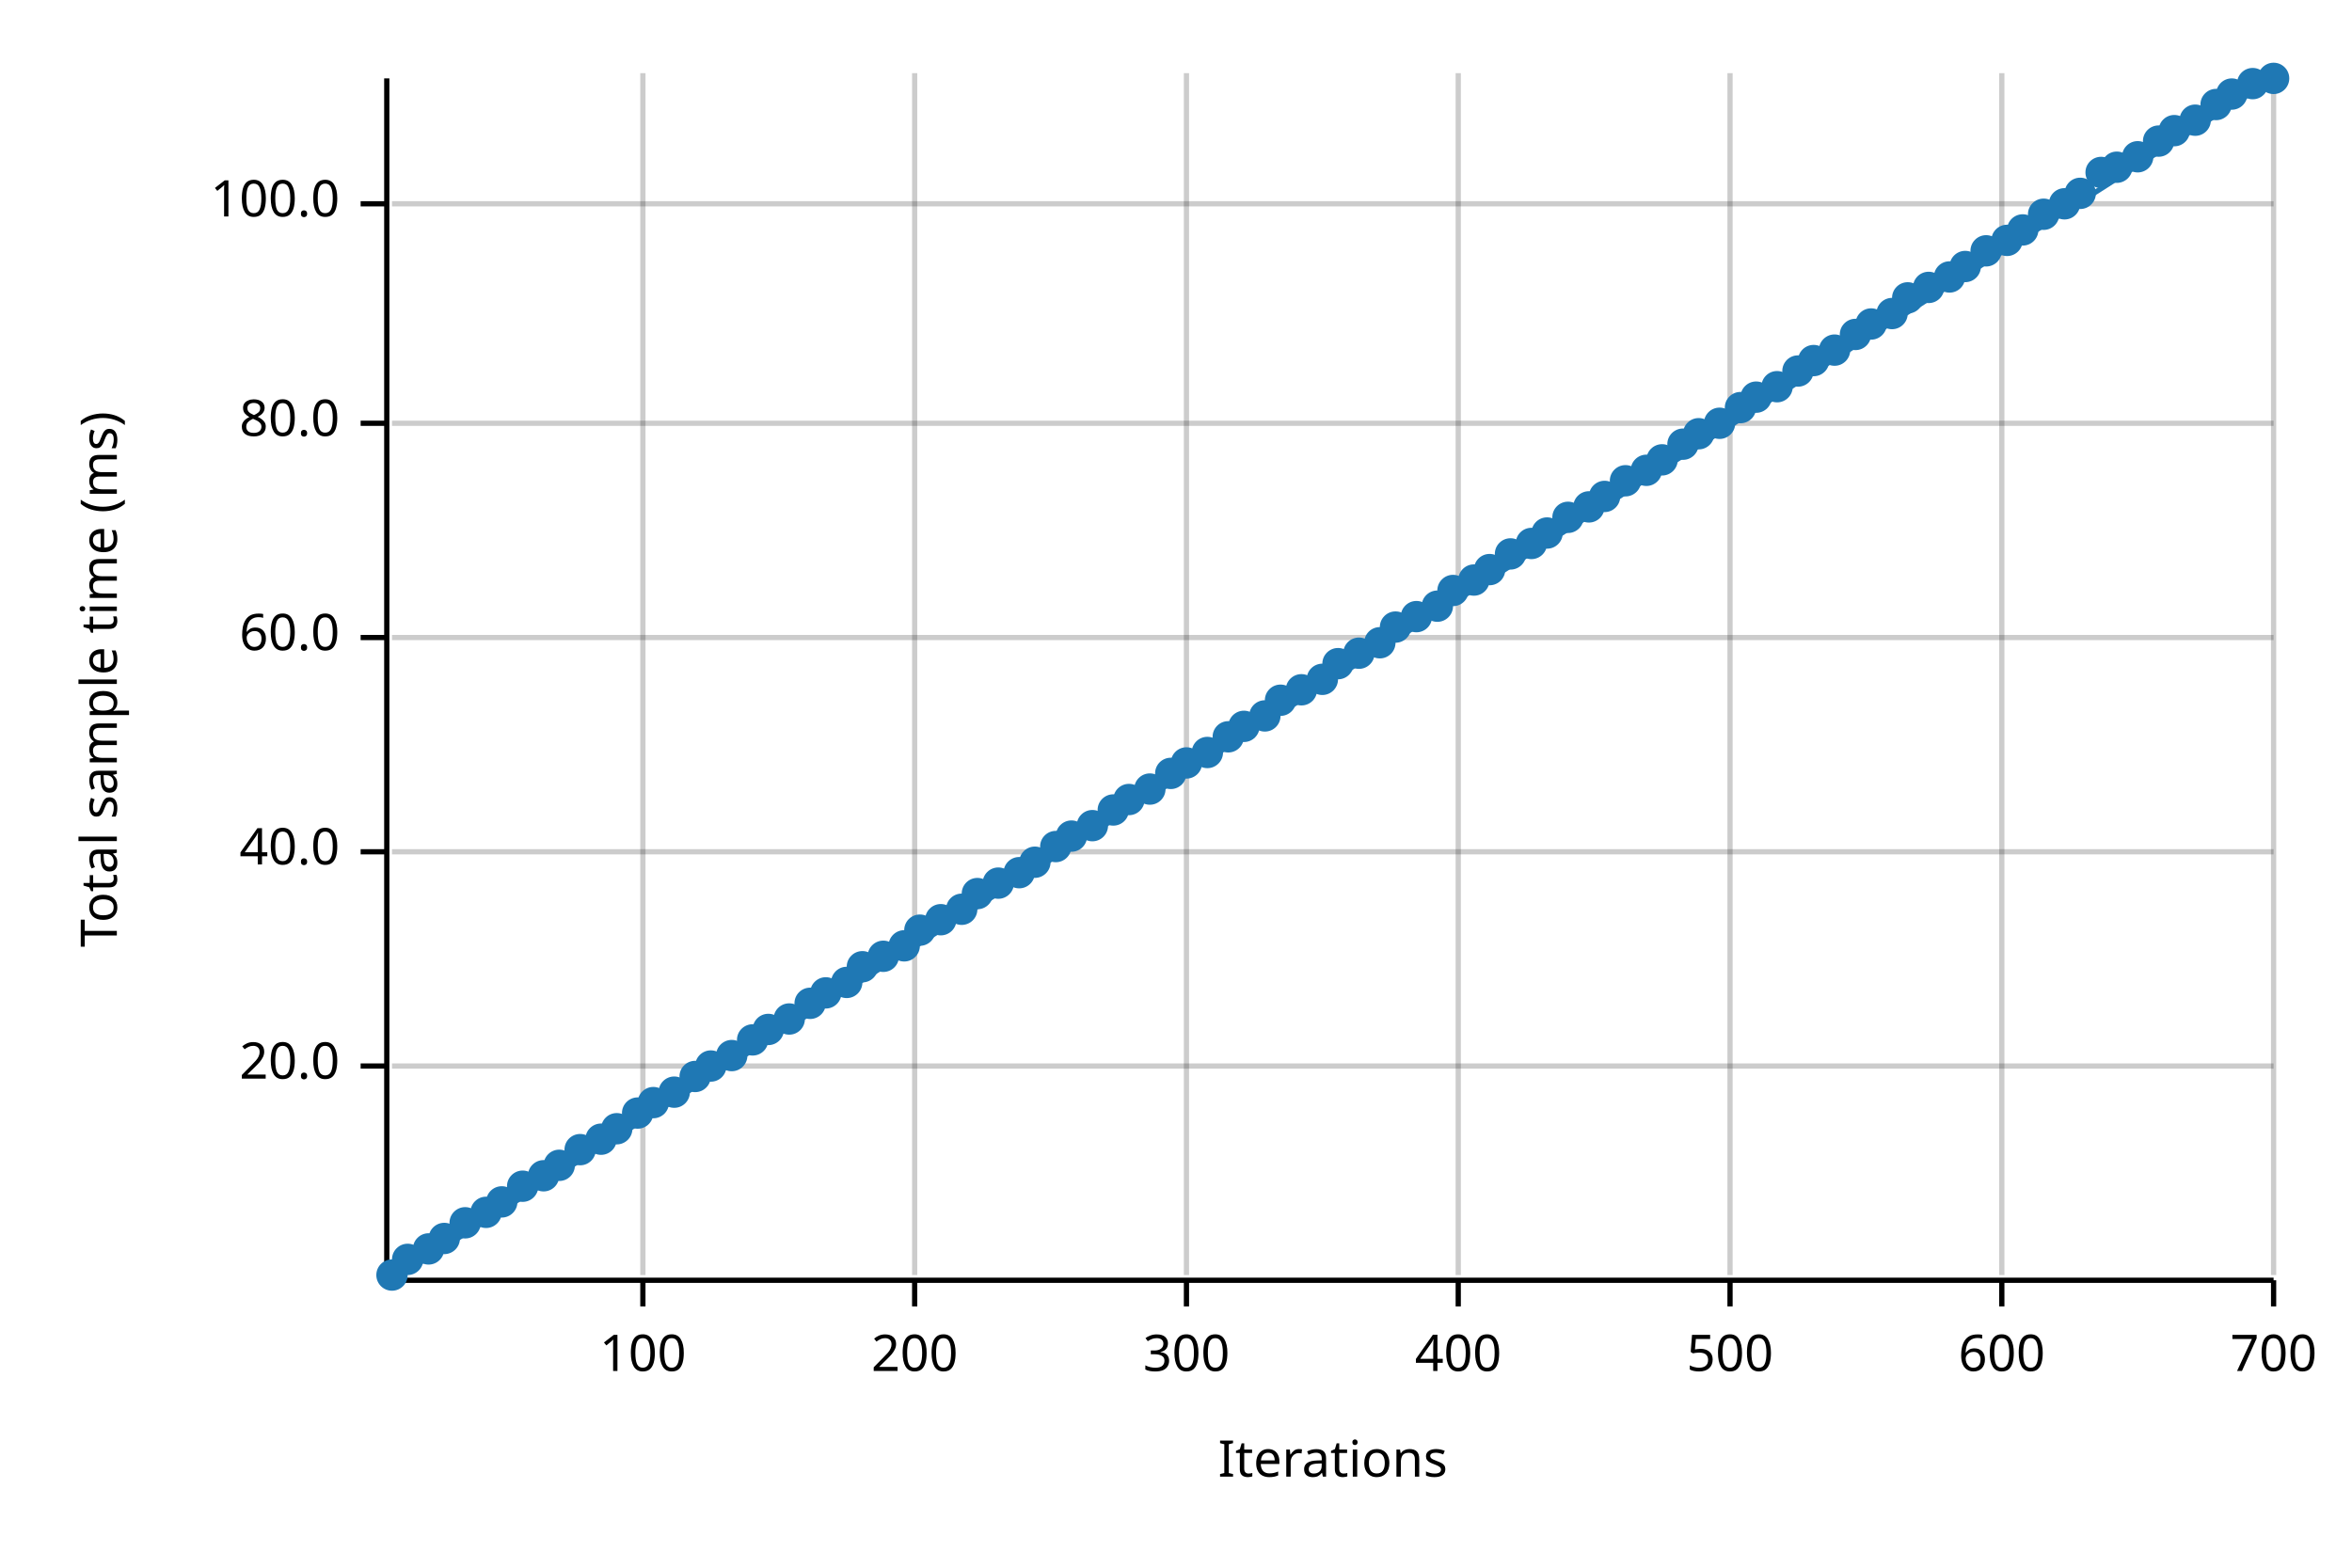
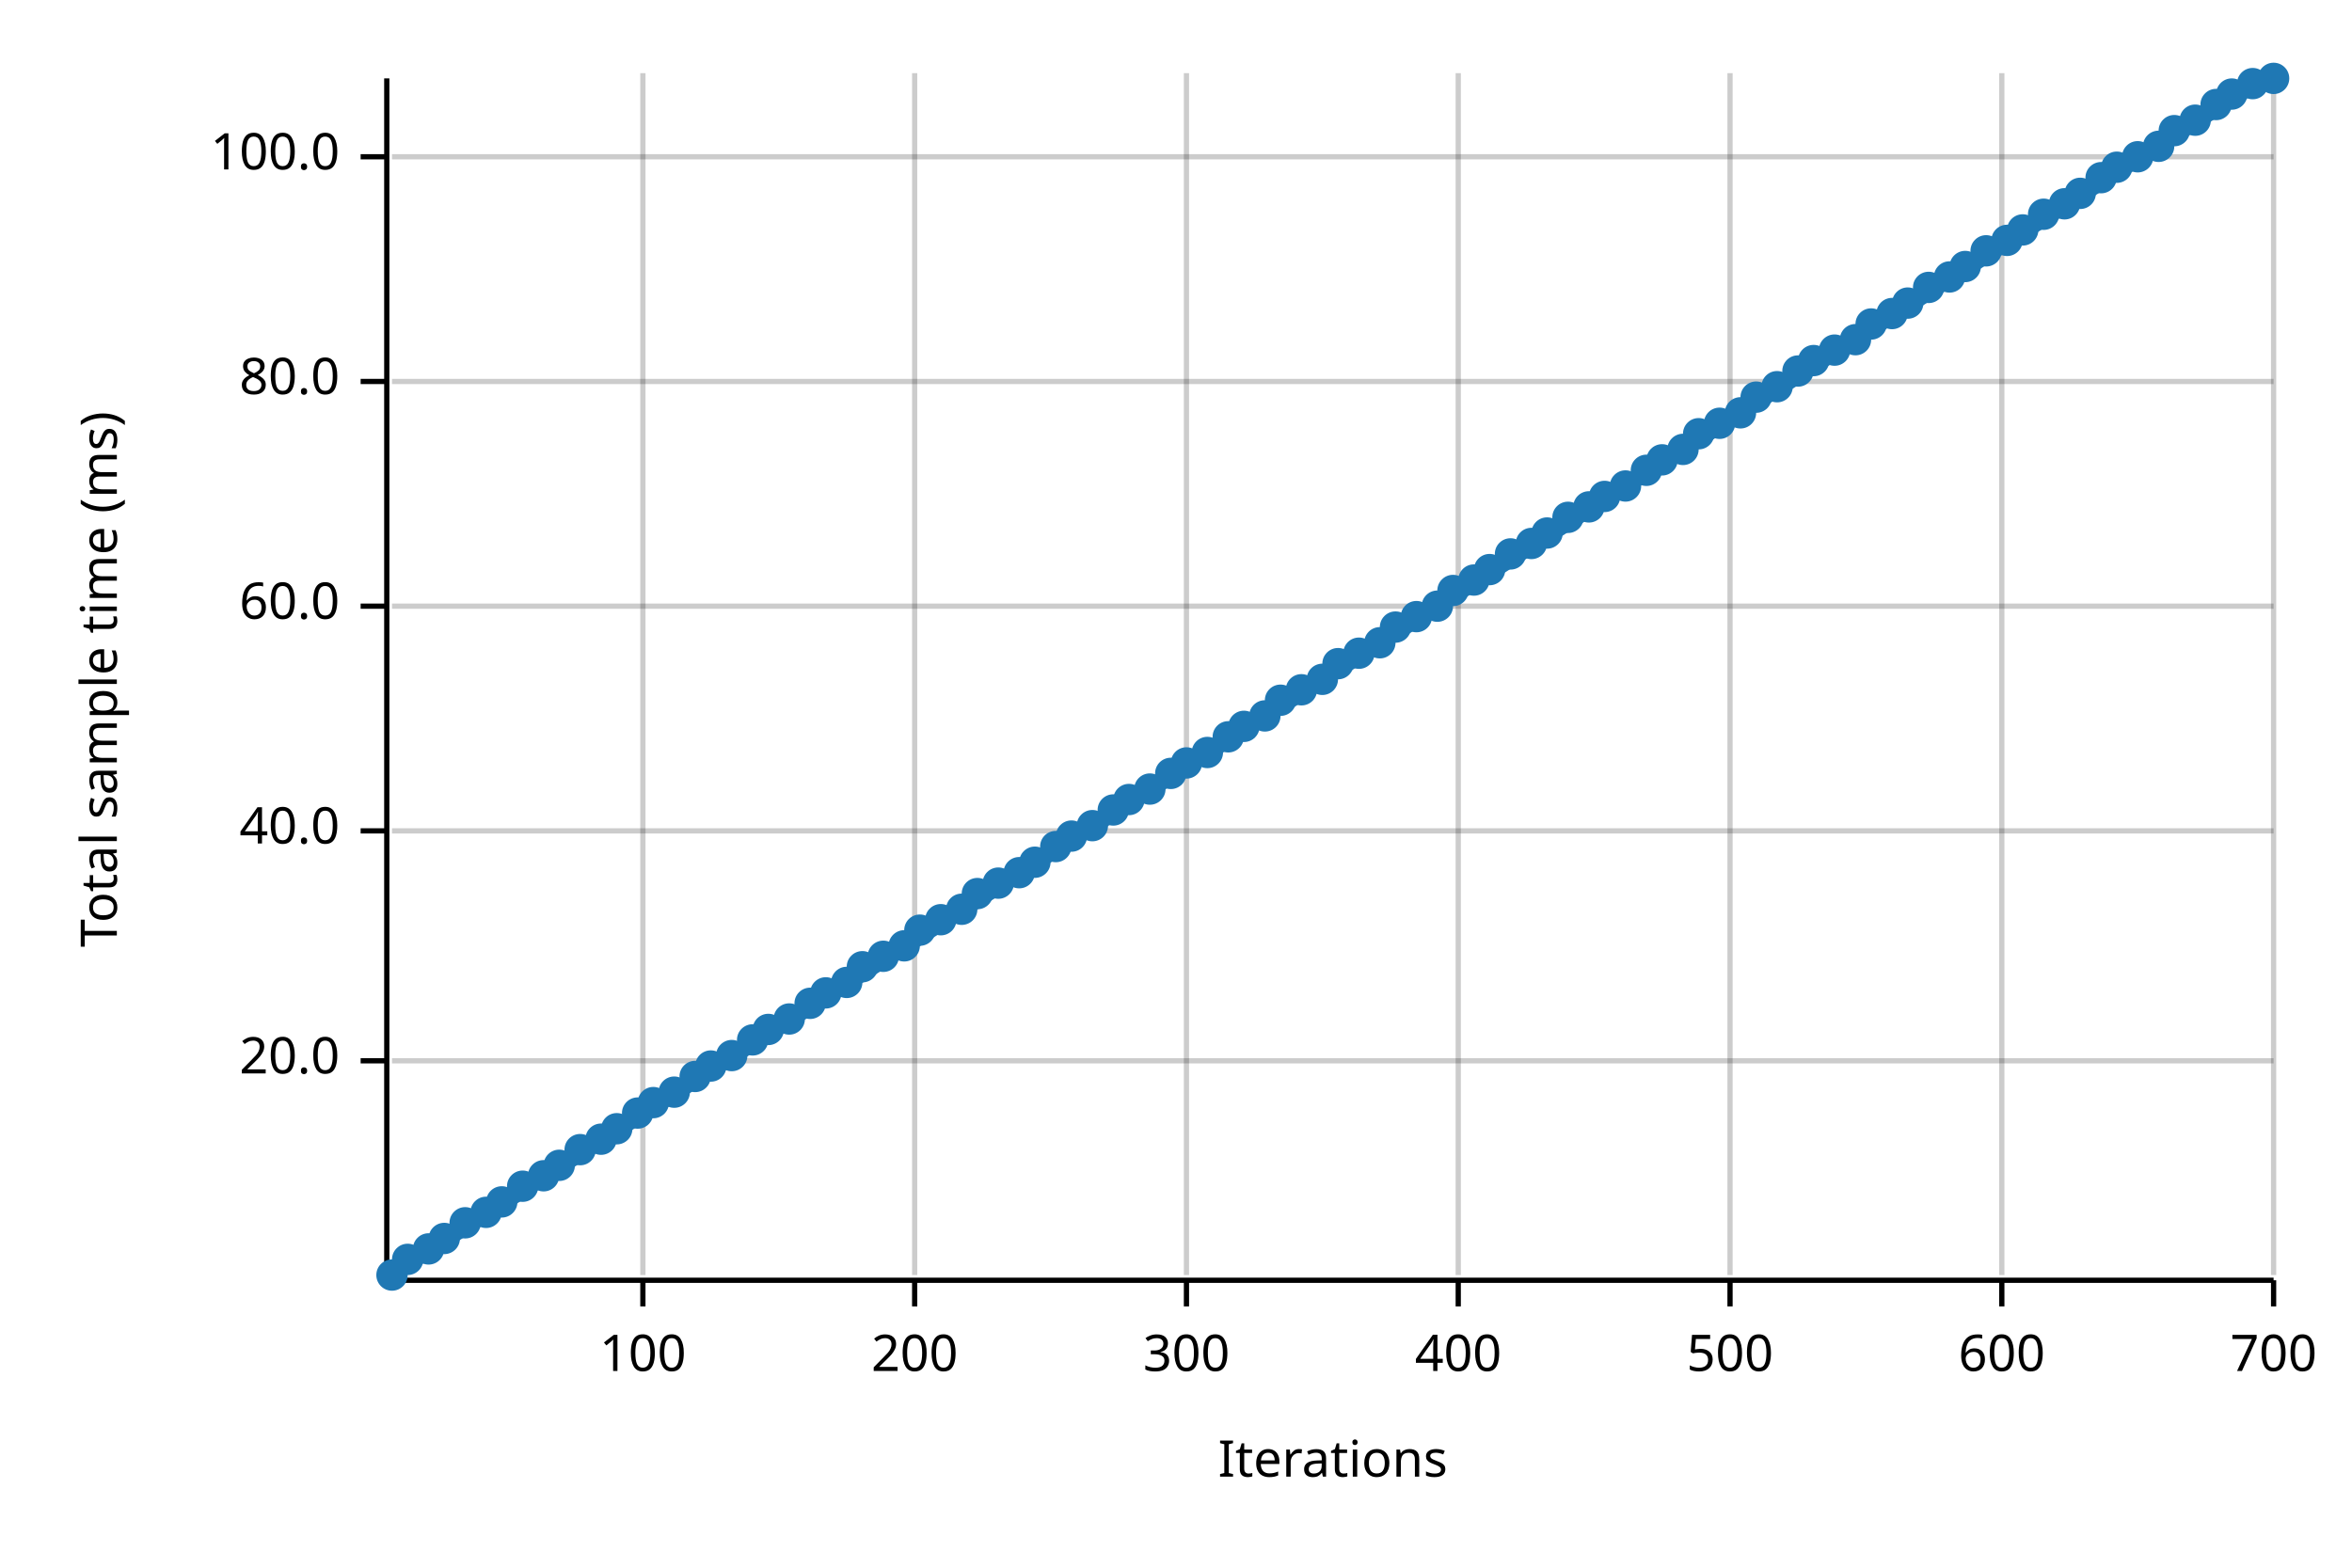
<svg xmlns="http://www.w3.org/2000/svg" width="450" height="300" viewBox="0 0 450 300">
  <text x="15" y="130" dy="0.76em" text-anchor="middle" font-family="sans-serif" font-size="9.677" opacity="1" fill="#000000" transform="rotate(270, 15, 130)">
Total sample time (ms)
</text>
  <text x="255" y="285" dy="-0.5ex" text-anchor="middle" font-family="sans-serif" font-size="9.677" opacity="1" fill="#000000">
Iterations
</text>
  <line opacity="0.2" stroke="#000000" stroke-width="1" x1="123" y1="244" x2="123" y2="14" />
  <line opacity="0.2" stroke="#000000" stroke-width="1" x1="175" y1="244" x2="175" y2="14" />
  <line opacity="0.2" stroke="#000000" stroke-width="1" x1="227" y1="244" x2="227" y2="14" />
  <line opacity="0.2" stroke="#000000" stroke-width="1" x1="279" y1="244" x2="279" y2="14" />
  <line opacity="0.2" stroke="#000000" stroke-width="1" x1="331" y1="244" x2="331" y2="14" />
  <line opacity="0.2" stroke="#000000" stroke-width="1" x1="383" y1="244" x2="383" y2="14" />
  <line opacity="0.2" stroke="#000000" stroke-width="1" x1="435" y1="244" x2="435" y2="14" />
-   <line opacity="0.2" stroke="#000000" stroke-width="1" x1="75" y1="204" x2="435" y2="204" />
-   <line opacity="0.2" stroke="#000000" stroke-width="1" x1="75" y1="163" x2="435" y2="163" />
-   <line opacity="0.2" stroke="#000000" stroke-width="1" x1="75" y1="122" x2="435" y2="122" />
-   <line opacity="0.2" stroke="#000000" stroke-width="1" x1="75" y1="81" x2="435" y2="81" />
-   <line opacity="0.2" stroke="#000000" stroke-width="1" x1="75" y1="39" x2="435" y2="39" />
+   <line opacity="0.2" stroke="#000000" stroke-width="1" x1="75" y1="203" x2="435" y2="203" />
+   <line opacity="0.2" stroke="#000000" stroke-width="1" x1="75" y1="159" x2="435" y2="159" />
+   <line opacity="0.2" stroke="#000000" stroke-width="1" x1="75" y1="116" x2="435" y2="116" />
+   <line opacity="0.2" stroke="#000000" stroke-width="1" x1="75" y1="73" x2="435" y2="73" />
+   <line opacity="0.2" stroke="#000000" stroke-width="1" x1="75" y1="30" x2="435" y2="30" />
  <polyline fill="none" opacity="1" stroke="#000000" stroke-width="1" points="74,15 74,245 " />
-   <text x="65" y="204" dy="0.5ex" text-anchor="end" font-family="sans-serif" font-size="9.677" opacity="1" fill="#000000">
+   <text x="65" y="203" dy="0.5ex" text-anchor="end" font-family="sans-serif" font-size="9.677" opacity="1" fill="#000000">
20.0
</text>
-   <polyline fill="none" opacity="1" stroke="#000000" stroke-width="1" points="69,204 74,204 " />
-   <text x="65" y="163" dy="0.5ex" text-anchor="end" font-family="sans-serif" font-size="9.677" opacity="1" fill="#000000">
+   <polyline fill="none" opacity="1" stroke="#000000" stroke-width="1" points="69,203 74,203 " />
+   <text x="65" y="159" dy="0.5ex" text-anchor="end" font-family="sans-serif" font-size="9.677" opacity="1" fill="#000000">
40.0
</text>
-   <polyline fill="none" opacity="1" stroke="#000000" stroke-width="1" points="69,163 74,163 " />
-   <text x="65" y="122" dy="0.5ex" text-anchor="end" font-family="sans-serif" font-size="9.677" opacity="1" fill="#000000">
+   <polyline fill="none" opacity="1" stroke="#000000" stroke-width="1" points="69,159 74,159 " />
+   <text x="65" y="116" dy="0.5ex" text-anchor="end" font-family="sans-serif" font-size="9.677" opacity="1" fill="#000000">
60.0
</text>
-   <polyline fill="none" opacity="1" stroke="#000000" stroke-width="1" points="69,122 74,122 " />
-   <text x="65" y="81" dy="0.5ex" text-anchor="end" font-family="sans-serif" font-size="9.677" opacity="1" fill="#000000">
+   <polyline fill="none" opacity="1" stroke="#000000" stroke-width="1" points="69,116 74,116 " />
+   <text x="65" y="73" dy="0.5ex" text-anchor="end" font-family="sans-serif" font-size="9.677" opacity="1" fill="#000000">
80.0
</text>
-   <polyline fill="none" opacity="1" stroke="#000000" stroke-width="1" points="69,81 74,81 " />
-   <text x="65" y="39" dy="0.5ex" text-anchor="end" font-family="sans-serif" font-size="9.677" opacity="1" fill="#000000">
+   <polyline fill="none" opacity="1" stroke="#000000" stroke-width="1" points="69,73 74,73 " />
+   <text x="65" y="30" dy="0.5ex" text-anchor="end" font-family="sans-serif" font-size="9.677" opacity="1" fill="#000000">
100.0
</text>
-   <polyline fill="none" opacity="1" stroke="#000000" stroke-width="1" points="69,39 74,39 " />
+   <polyline fill="none" opacity="1" stroke="#000000" stroke-width="1" points="69,30 74,30 " />
  <polyline fill="none" opacity="1" stroke="#000000" stroke-width="1" points="75,245 435,245 " />
  <text x="123" y="255" dy="0.76em" text-anchor="middle" font-family="sans-serif" font-size="9.677" opacity="1" fill="#000000">
100
</text>
  <polyline fill="none" opacity="1" stroke="#000000" stroke-width="1" points="123,245 123,250 " />
  <text x="175" y="255" dy="0.76em" text-anchor="middle" font-family="sans-serif" font-size="9.677" opacity="1" fill="#000000">
200
</text>
  <polyline fill="none" opacity="1" stroke="#000000" stroke-width="1" points="175,245 175,250 " />
  <text x="227" y="255" dy="0.76em" text-anchor="middle" font-family="sans-serif" font-size="9.677" opacity="1" fill="#000000">
300
</text>
  <polyline fill="none" opacity="1" stroke="#000000" stroke-width="1" points="227,245 227,250 " />
  <text x="279" y="255" dy="0.76em" text-anchor="middle" font-family="sans-serif" font-size="9.677" opacity="1" fill="#000000">
400
</text>
  <polyline fill="none" opacity="1" stroke="#000000" stroke-width="1" points="279,245 279,250 " />
  <text x="331" y="255" dy="0.76em" text-anchor="middle" font-family="sans-serif" font-size="9.677" opacity="1" fill="#000000">
500
</text>
  <polyline fill="none" opacity="1" stroke="#000000" stroke-width="1" points="331,245 331,250 " />
  <text x="383" y="255" dy="0.76em" text-anchor="middle" font-family="sans-serif" font-size="9.677" opacity="1" fill="#000000">
600
</text>
  <polyline fill="none" opacity="1" stroke="#000000" stroke-width="1" points="383,245 383,250 " />
  <text x="435" y="255" dy="0.76em" text-anchor="middle" font-family="sans-serif" font-size="9.677" opacity="1" fill="#000000">
700
</text>
  <polyline fill="none" opacity="1" stroke="#000000" stroke-width="1" points="435,245 435,250 " />
  <circle cx="75" cy="244" r="3" opacity="1" fill="#1F78B4" stroke="none" stroke-width="1" />
  <circle cx="78" cy="241" r="3" opacity="1" fill="#1F78B4" stroke="none" stroke-width="1" />
  <circle cx="82" cy="239" r="3" opacity="1" fill="#1F78B4" stroke="none" stroke-width="1" />
  <circle cx="85" cy="237" r="3" opacity="1" fill="#1F78B4" stroke="none" stroke-width="1" />
  <circle cx="89" cy="234" r="3" opacity="1" fill="#1F78B4" stroke="none" stroke-width="1" />
  <circle cx="93" cy="232" r="3" opacity="1" fill="#1F78B4" stroke="none" stroke-width="1" />
  <circle cx="96" cy="230" r="3" opacity="1" fill="#1F78B4" stroke="none" stroke-width="1" />
  <circle cx="100" cy="227" r="3" opacity="1" fill="#1F78B4" stroke="none" stroke-width="1" />
  <circle cx="104" cy="225" r="3" opacity="1" fill="#1F78B4" stroke="none" stroke-width="1" />
  <circle cx="107" cy="223" r="3" opacity="1" fill="#1F78B4" stroke="none" stroke-width="1" />
  <circle cx="111" cy="220" r="3" opacity="1" fill="#1F78B4" stroke="none" stroke-width="1" />
  <circle cx="115" cy="218" r="3" opacity="1" fill="#1F78B4" stroke="none" stroke-width="1" />
  <circle cx="118" cy="216" r="3" opacity="1" fill="#1F78B4" stroke="none" stroke-width="1" />
  <circle cx="122" cy="213" r="3" opacity="1" fill="#1F78B4" stroke="none" stroke-width="1" />
  <circle cx="125" cy="211" r="3" opacity="1" fill="#1F78B4" stroke="none" stroke-width="1" />
  <circle cx="129" cy="209" r="3" opacity="1" fill="#1F78B4" stroke="none" stroke-width="1" />
  <circle cx="133" cy="206" r="3" opacity="1" fill="#1F78B4" stroke="none" stroke-width="1" />
  <circle cx="136" cy="204" r="3" opacity="1" fill="#1F78B4" stroke="none" stroke-width="1" />
  <circle cx="140" cy="202" r="3" opacity="1" fill="#1F78B4" stroke="none" stroke-width="1" />
  <circle cx="144" cy="199" r="3" opacity="1" fill="#1F78B4" stroke="none" stroke-width="1" />
  <circle cx="147" cy="197" r="3" opacity="1" fill="#1F78B4" stroke="none" stroke-width="1" />
  <circle cx="151" cy="195" r="3" opacity="1" fill="#1F78B4" stroke="none" stroke-width="1" />
  <circle cx="155" cy="192" r="3" opacity="1" fill="#1F78B4" stroke="none" stroke-width="1" />
  <circle cx="158" cy="190" r="3" opacity="1" fill="#1F78B4" stroke="none" stroke-width="1" />
  <circle cx="162" cy="188" r="3" opacity="1" fill="#1F78B4" stroke="none" stroke-width="1" />
  <circle cx="165" cy="185" r="3" opacity="1" fill="#1F78B4" stroke="none" stroke-width="1" />
  <circle cx="169" cy="183" r="3" opacity="1" fill="#1F78B4" stroke="none" stroke-width="1" />
  <circle cx="173" cy="181" r="3" opacity="1" fill="#1F78B4" stroke="none" stroke-width="1" />
  <circle cx="176" cy="178" r="3" opacity="1" fill="#1F78B4" stroke="none" stroke-width="1" />
  <circle cx="180" cy="176" r="3" opacity="1" fill="#1F78B4" stroke="none" stroke-width="1" />
  <circle cx="184" cy="174" r="3" opacity="1" fill="#1F78B4" stroke="none" stroke-width="1" />
  <circle cx="187" cy="171" r="3" opacity="1" fill="#1F78B4" stroke="none" stroke-width="1" />
  <circle cx="191" cy="169" r="3" opacity="1" fill="#1F78B4" stroke="none" stroke-width="1" />
  <circle cx="195" cy="167" r="3" opacity="1" fill="#1F78B4" stroke="none" stroke-width="1" />
  <circle cx="198" cy="165" r="3" opacity="1" fill="#1F78B4" stroke="none" stroke-width="1" />
  <circle cx="202" cy="162" r="3" opacity="1" fill="#1F78B4" stroke="none" stroke-width="1" />
  <circle cx="205" cy="160" r="3" opacity="1" fill="#1F78B4" stroke="none" stroke-width="1" />
  <circle cx="209" cy="158" r="3" opacity="1" fill="#1F78B4" stroke="none" stroke-width="1" />
  <circle cx="213" cy="155" r="3" opacity="1" fill="#1F78B4" stroke="none" stroke-width="1" />
  <circle cx="216" cy="153" r="3" opacity="1" fill="#1F78B4" stroke="none" stroke-width="1" />
  <circle cx="220" cy="151" r="3" opacity="1" fill="#1F78B4" stroke="none" stroke-width="1" />
  <circle cx="224" cy="148" r="3" opacity="1" fill="#1F78B4" stroke="none" stroke-width="1" />
  <circle cx="227" cy="146" r="3" opacity="1" fill="#1F78B4" stroke="none" stroke-width="1" />
  <circle cx="231" cy="144" r="3" opacity="1" fill="#1F78B4" stroke="none" stroke-width="1" />
  <circle cx="235" cy="141" r="3" opacity="1" fill="#1F78B4" stroke="none" stroke-width="1" />
  <circle cx="238" cy="139" r="3" opacity="1" fill="#1F78B4" stroke="none" stroke-width="1" />
  <circle cx="242" cy="137" r="3" opacity="1" fill="#1F78B4" stroke="none" stroke-width="1" />
  <circle cx="245" cy="134" r="3" opacity="1" fill="#1F78B4" stroke="none" stroke-width="1" />
  <circle cx="249" cy="132" r="3" opacity="1" fill="#1F78B4" stroke="none" stroke-width="1" />
  <circle cx="253" cy="130" r="3" opacity="1" fill="#1F78B4" stroke="none" stroke-width="1" />
  <circle cx="256" cy="127" r="3" opacity="1" fill="#1F78B4" stroke="none" stroke-width="1" />
  <circle cx="260" cy="125" r="3" opacity="1" fill="#1F78B4" stroke="none" stroke-width="1" />
  <circle cx="264" cy="123" r="3" opacity="1" fill="#1F78B4" stroke="none" stroke-width="1" />
  <circle cx="267" cy="120" r="3" opacity="1" fill="#1F78B4" stroke="none" stroke-width="1" />
  <circle cx="271" cy="118" r="3" opacity="1" fill="#1F78B4" stroke="none" stroke-width="1" />
  <circle cx="275" cy="116" r="3" opacity="1" fill="#1F78B4" stroke="none" stroke-width="1" />
  <circle cx="278" cy="113" r="3" opacity="1" fill="#1F78B4" stroke="none" stroke-width="1" />
  <circle cx="282" cy="111" r="3" opacity="1" fill="#1F78B4" stroke="none" stroke-width="1" />
  <circle cx="285" cy="109" r="3" opacity="1" fill="#1F78B4" stroke="none" stroke-width="1" />
  <circle cx="289" cy="106" r="3" opacity="1" fill="#1F78B4" stroke="none" stroke-width="1" />
  <circle cx="293" cy="104" r="3" opacity="1" fill="#1F78B4" stroke="none" stroke-width="1" />
  <circle cx="296" cy="102" r="3" opacity="1" fill="#1F78B4" stroke="none" stroke-width="1" />
  <circle cx="300" cy="99" r="3" opacity="1" fill="#1F78B4" stroke="none" stroke-width="1" />
  <circle cx="304" cy="97" r="3" opacity="1" fill="#1F78B4" stroke="none" stroke-width="1" />
  <circle cx="307" cy="95" r="3" opacity="1" fill="#1F78B4" stroke="none" stroke-width="1" />
-   <circle cx="311" cy="92" r="3" opacity="1" fill="#1F78B4" stroke="none" stroke-width="1" />
+   <circle cx="311" cy="93" r="3" opacity="1" fill="#1F78B4" stroke="none" stroke-width="1" />
  <circle cx="315" cy="90" r="3" opacity="1" fill="#1F78B4" stroke="none" stroke-width="1" />
  <circle cx="318" cy="88" r="3" opacity="1" fill="#1F78B4" stroke="none" stroke-width="1" />
-   <circle cx="322" cy="85" r="3" opacity="1" fill="#1F78B4" stroke="none" stroke-width="1" />
+   <circle cx="322" cy="86" r="3" opacity="1" fill="#1F78B4" stroke="none" stroke-width="1" />
  <circle cx="325" cy="83" r="3" opacity="1" fill="#1F78B4" stroke="none" stroke-width="1" />
  <circle cx="329" cy="81" r="3" opacity="1" fill="#1F78B4" stroke="none" stroke-width="1" />
-   <circle cx="333" cy="78" r="3" opacity="1" fill="#1F78B4" stroke="none" stroke-width="1" />
+   <circle cx="333" cy="79" r="3" opacity="1" fill="#1F78B4" stroke="none" stroke-width="1" />
  <circle cx="336" cy="76" r="3" opacity="1" fill="#1F78B4" stroke="none" stroke-width="1" />
  <circle cx="340" cy="74" r="3" opacity="1" fill="#1F78B4" stroke="none" stroke-width="1" />
  <circle cx="344" cy="71" r="3" opacity="1" fill="#1F78B4" stroke="none" stroke-width="1" />
  <circle cx="347" cy="69" r="3" opacity="1" fill="#1F78B4" stroke="none" stroke-width="1" />
  <circle cx="351" cy="67" r="3" opacity="1" fill="#1F78B4" stroke="none" stroke-width="1" />
-   <circle cx="355" cy="64" r="3" opacity="1" fill="#1F78B4" stroke="none" stroke-width="1" />
+   <circle cx="355" cy="65" r="3" opacity="1" fill="#1F78B4" stroke="none" stroke-width="1" />
  <circle cx="358" cy="62" r="3" opacity="1" fill="#1F78B4" stroke="none" stroke-width="1" />
  <circle cx="362" cy="60" r="3" opacity="1" fill="#1F78B4" stroke="none" stroke-width="1" />
-   <circle cx="365" cy="57" r="3" opacity="1" fill="#1F78B4" stroke="none" stroke-width="1" />
+   <circle cx="365" cy="58" r="3" opacity="1" fill="#1F78B4" stroke="none" stroke-width="1" />
  <circle cx="369" cy="55" r="3" opacity="1" fill="#1F78B4" stroke="none" stroke-width="1" />
  <circle cx="373" cy="53" r="3" opacity="1" fill="#1F78B4" stroke="none" stroke-width="1" />
  <circle cx="376" cy="51" r="3" opacity="1" fill="#1F78B4" stroke="none" stroke-width="1" />
  <circle cx="380" cy="48" r="3" opacity="1" fill="#1F78B4" stroke="none" stroke-width="1" />
  <circle cx="384" cy="46" r="3" opacity="1" fill="#1F78B4" stroke="none" stroke-width="1" />
  <circle cx="387" cy="44" r="3" opacity="1" fill="#1F78B4" stroke="none" stroke-width="1" />
  <circle cx="391" cy="41" r="3" opacity="1" fill="#1F78B4" stroke="none" stroke-width="1" />
  <circle cx="395" cy="39" r="3" opacity="1" fill="#1F78B4" stroke="none" stroke-width="1" />
  <circle cx="398" cy="37" r="3" opacity="1" fill="#1F78B4" stroke="none" stroke-width="1" />
-   <circle cx="402" cy="33" r="3" opacity="1" fill="#1F78B4" stroke="none" stroke-width="1" />
+   <circle cx="402" cy="34" r="3" opacity="1" fill="#1F78B4" stroke="none" stroke-width="1" />
  <circle cx="405" cy="32" r="3" opacity="1" fill="#1F78B4" stroke="none" stroke-width="1" />
  <circle cx="409" cy="30" r="3" opacity="1" fill="#1F78B4" stroke="none" stroke-width="1" />
-   <circle cx="413" cy="27" r="3" opacity="1" fill="#1F78B4" stroke="none" stroke-width="1" />
+   <circle cx="413" cy="28" r="3" opacity="1" fill="#1F78B4" stroke="none" stroke-width="1" />
  <circle cx="416" cy="25" r="3" opacity="1" fill="#1F78B4" stroke="none" stroke-width="1" />
  <circle cx="420" cy="23" r="3" opacity="1" fill="#1F78B4" stroke="none" stroke-width="1" />
  <circle cx="424" cy="20" r="3" opacity="1" fill="#1F78B4" stroke="none" stroke-width="1" />
  <circle cx="427" cy="18" r="3" opacity="1" fill="#1F78B4" stroke="none" stroke-width="1" />
  <circle cx="431" cy="16" r="3" opacity="1" fill="#1F78B4" stroke="none" stroke-width="1" />
  <circle cx="435" cy="15" r="3" opacity="1" fill="#1F78B4" stroke="none" stroke-width="1" />
  <polyline fill="none" opacity="1" stroke="#1F78B4" stroke-width="1" points="75,245 435,15 " />
  <polygon opacity="0.25" fill="#1F78B4" points="75,245 435,15 435,15 " />
</svg>
